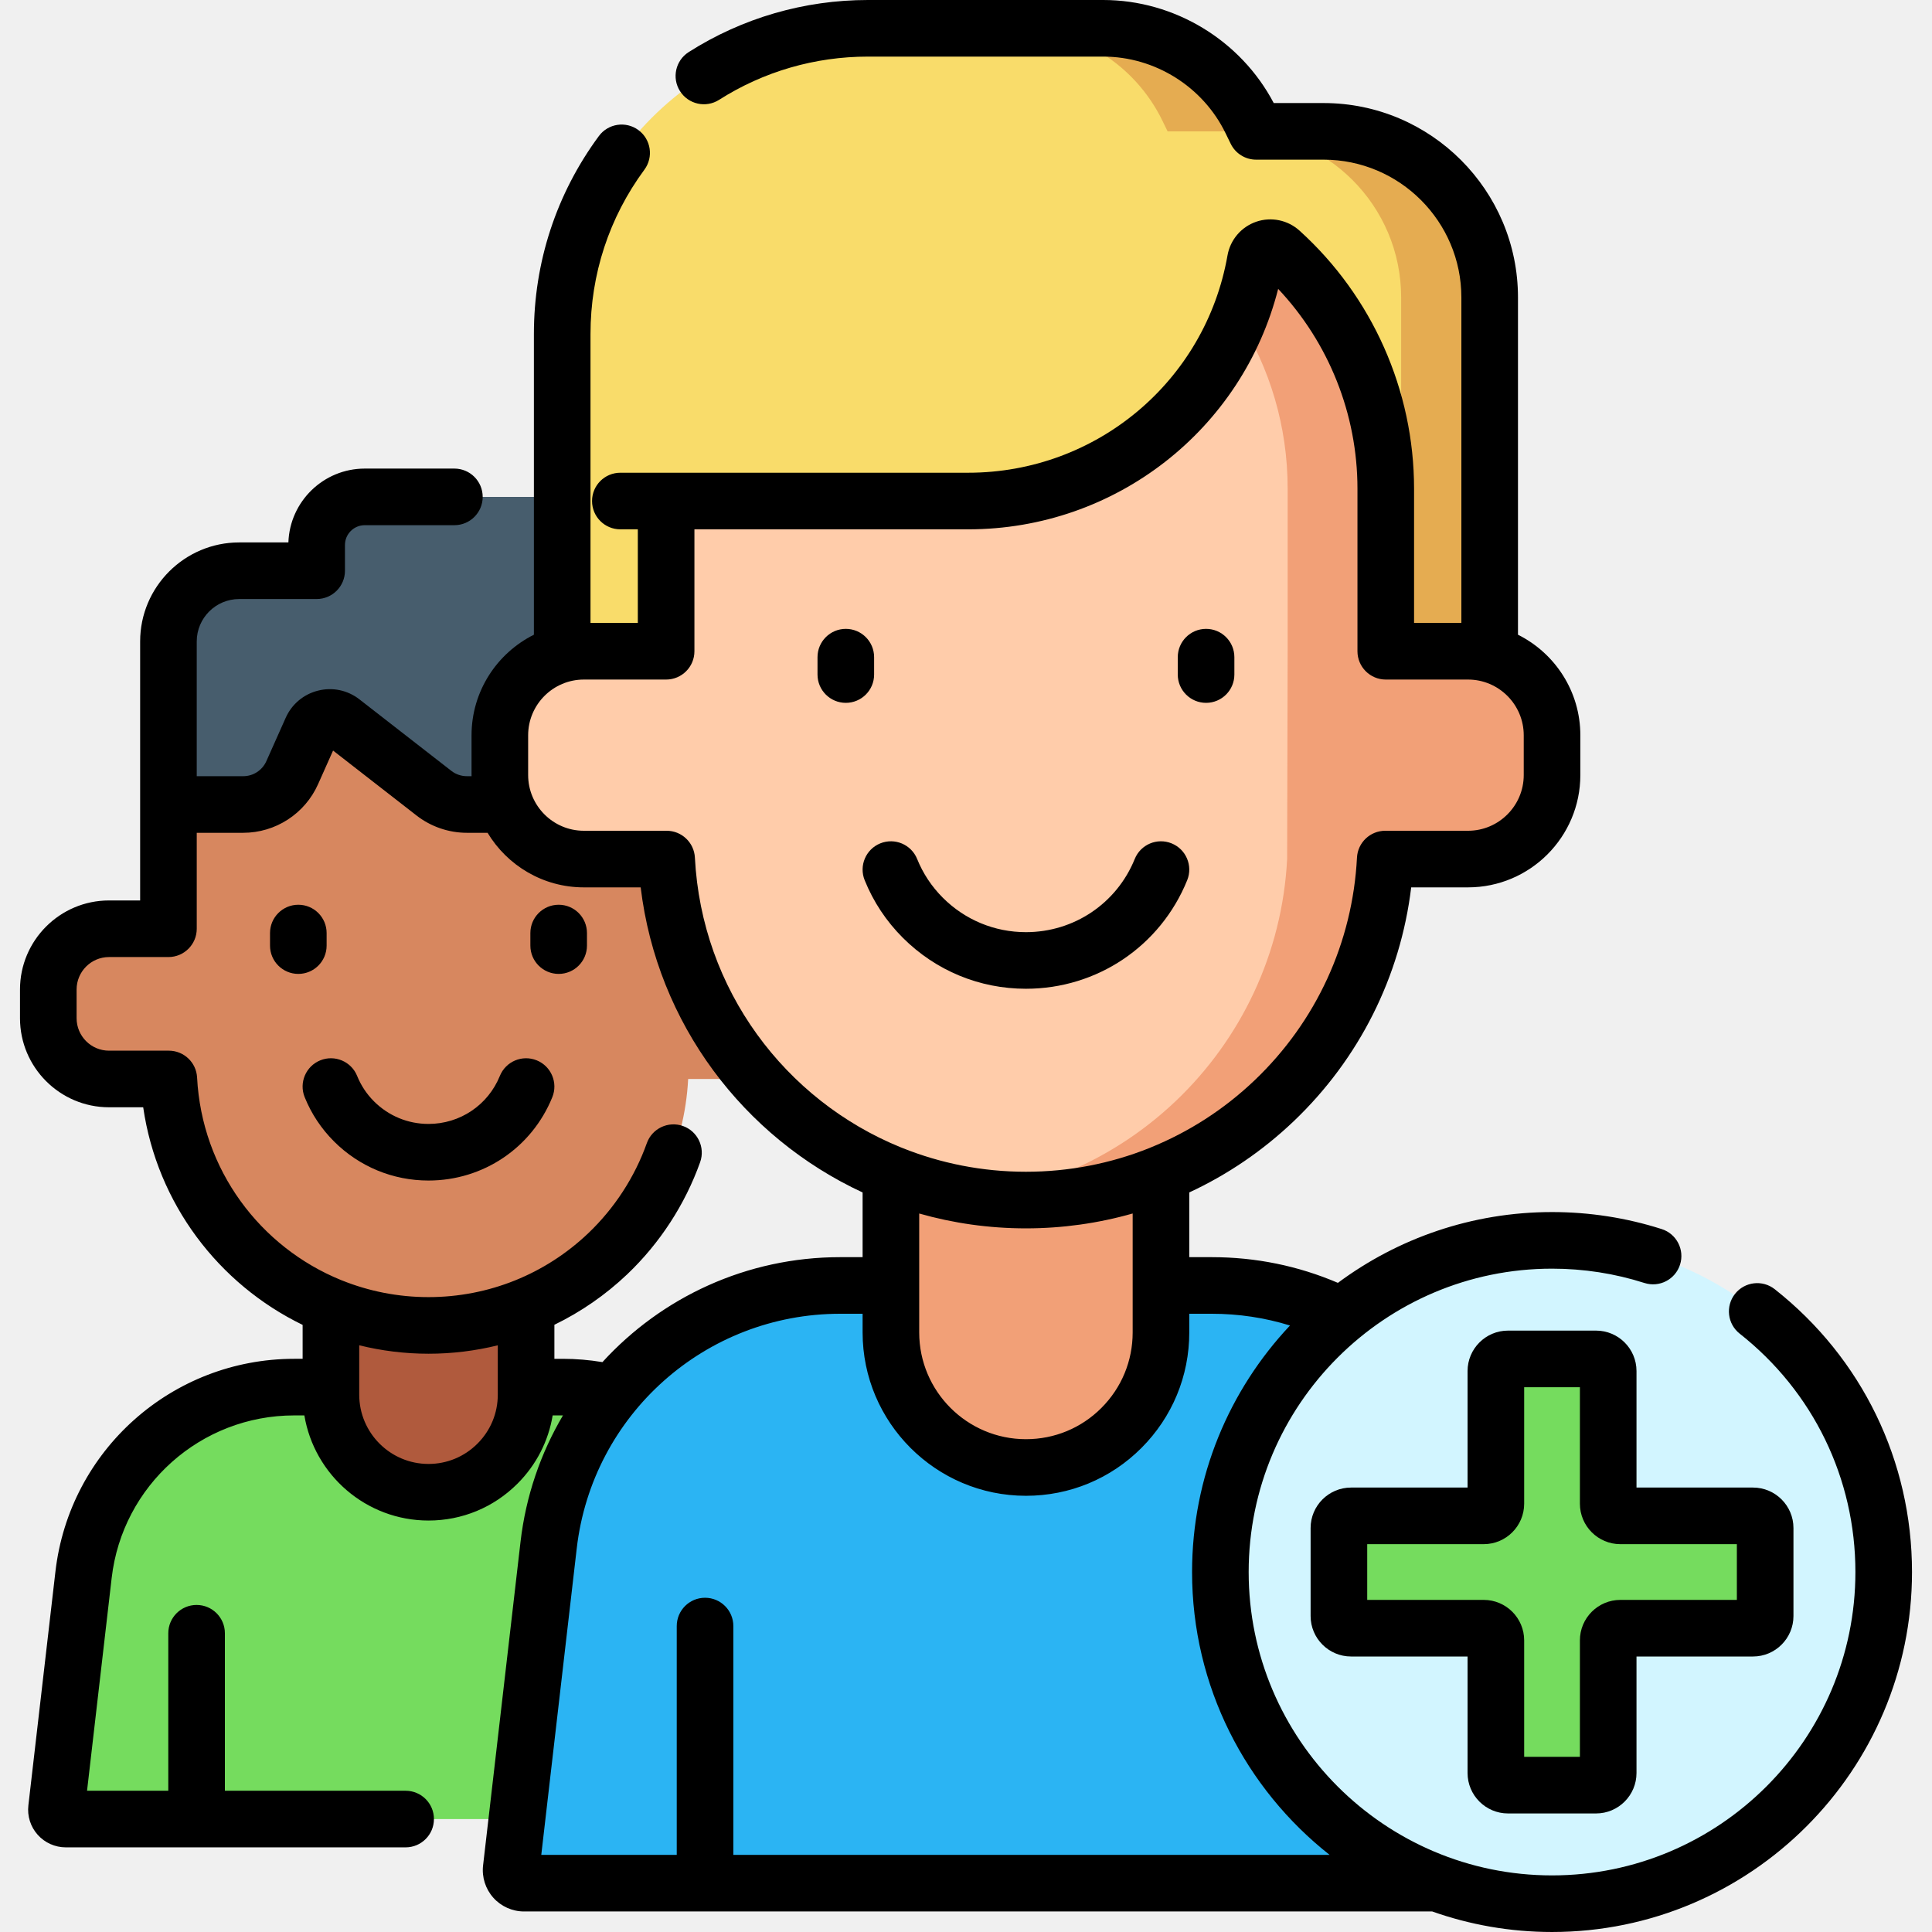
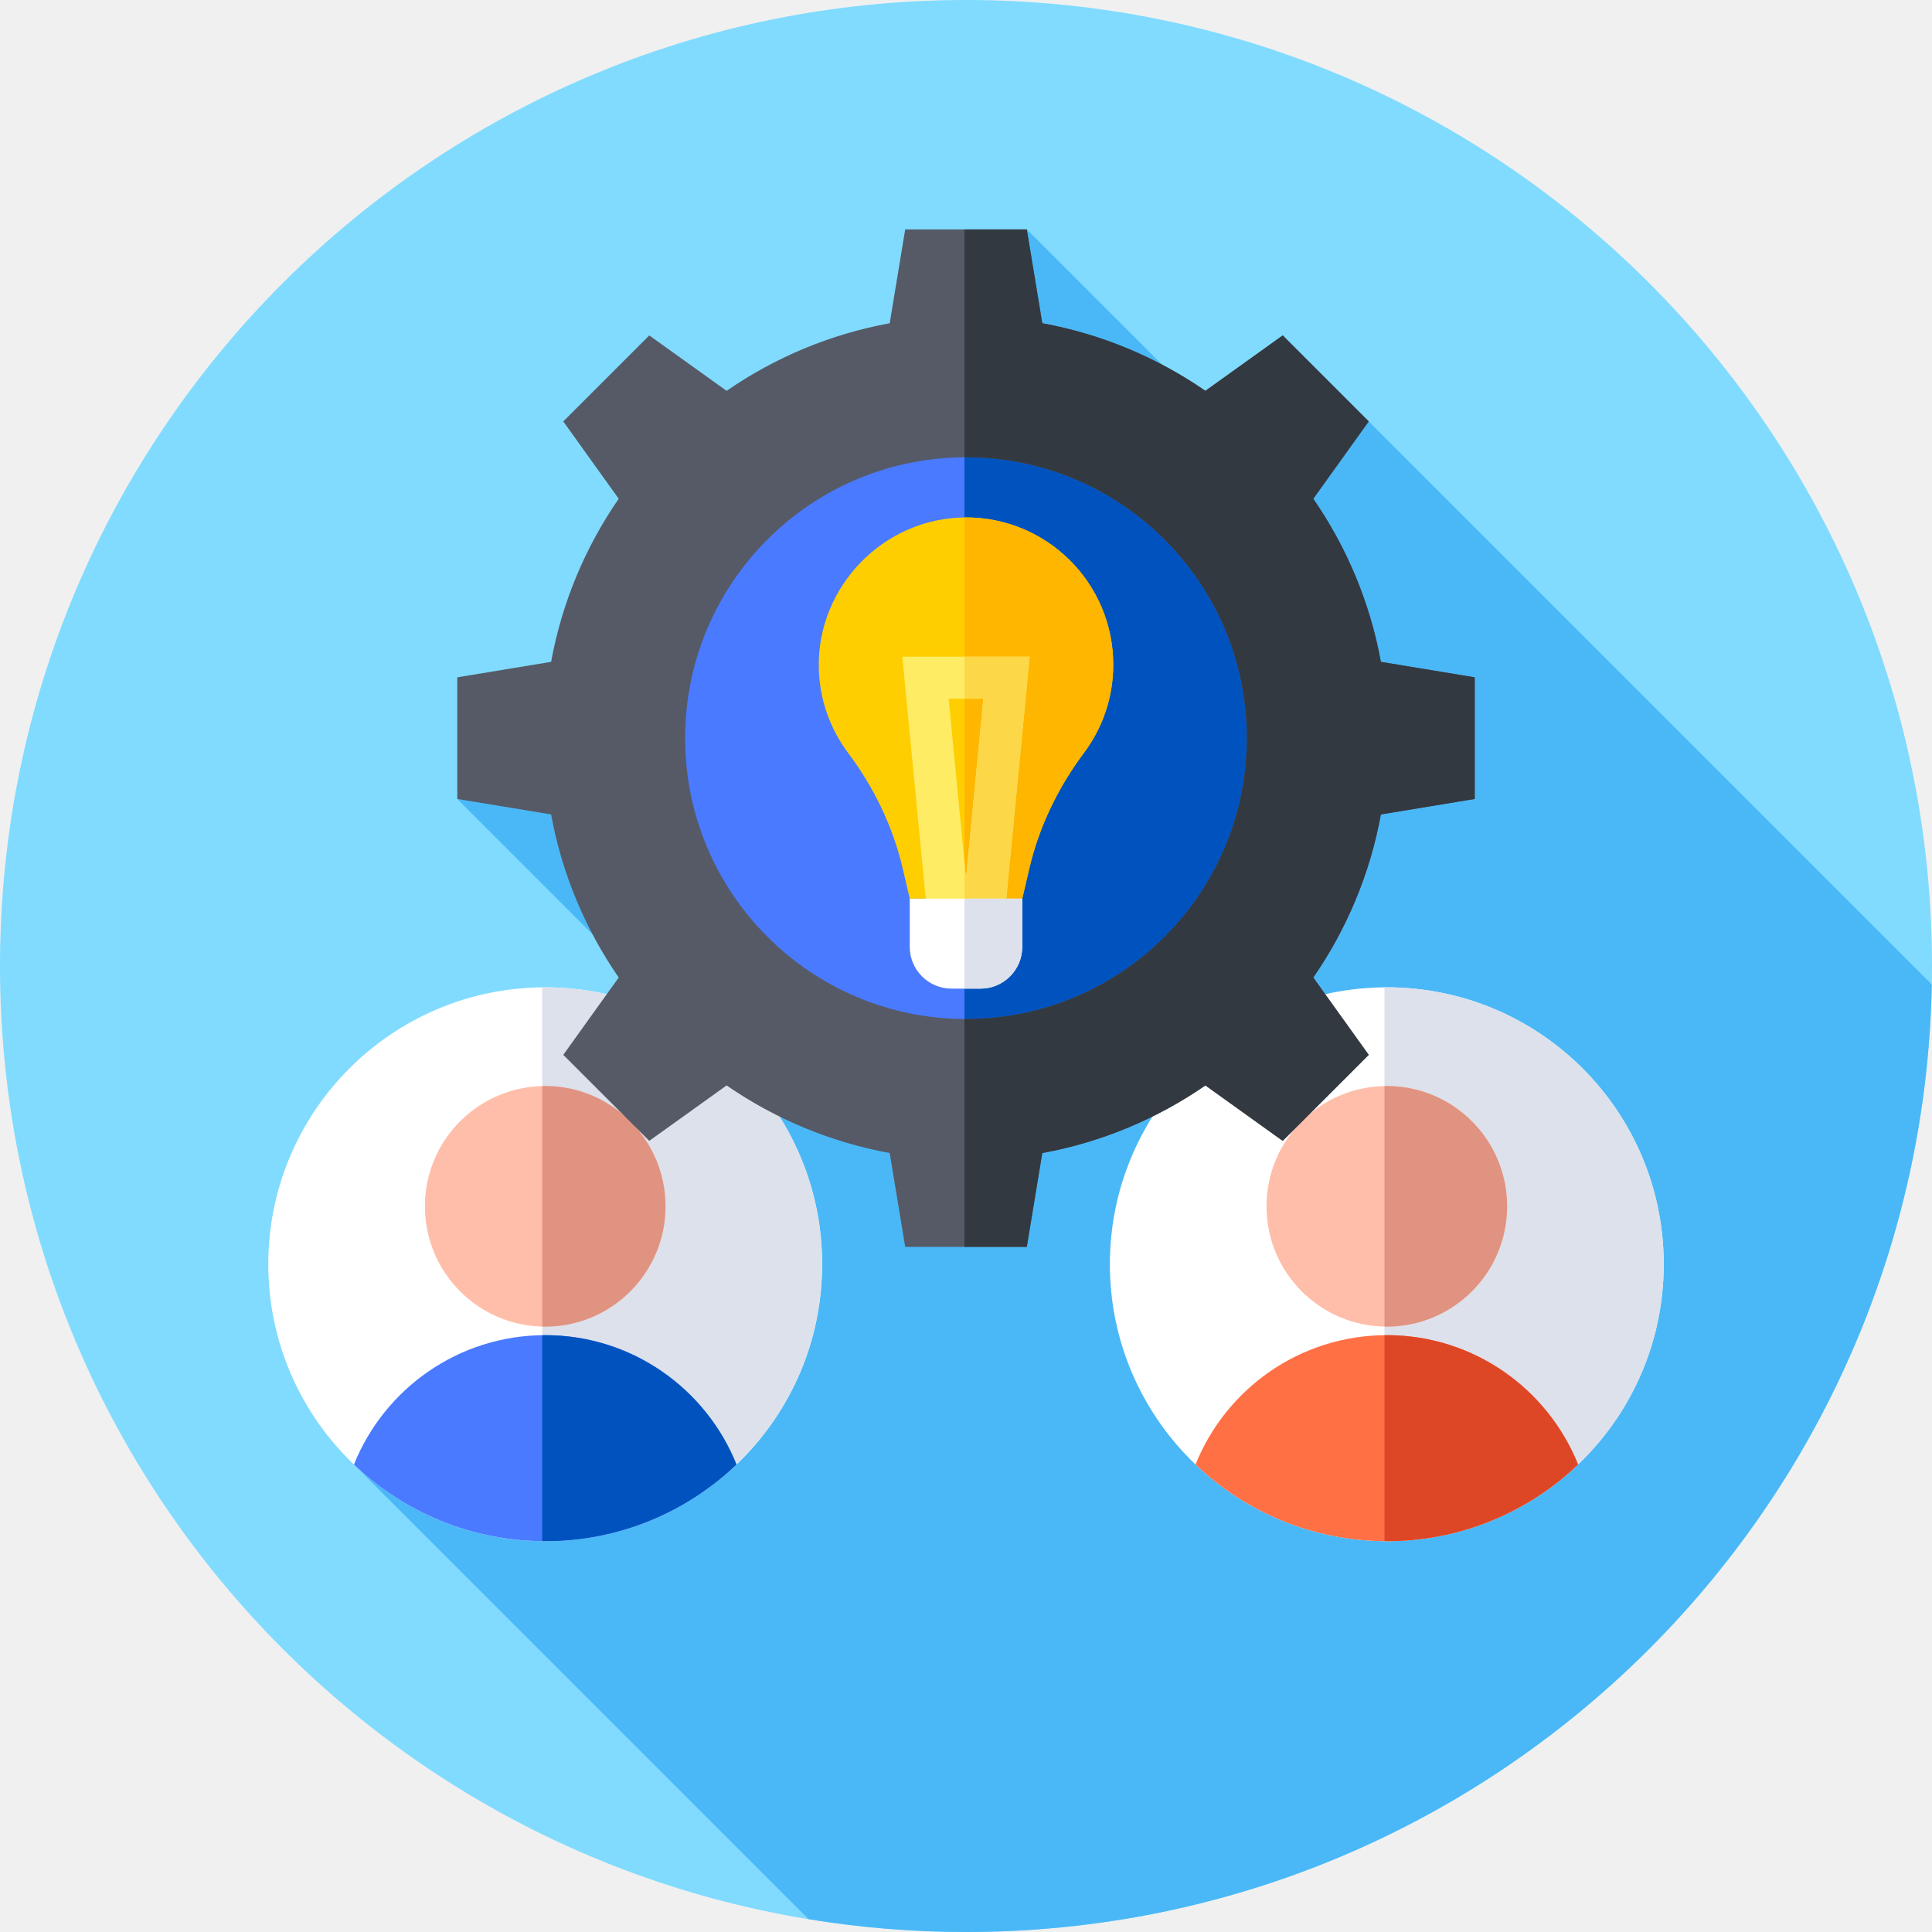
- <svg xmlns="http://www.w3.org/2000/svg" version="1.1" id="Capa_1" x="0px" y="0px" viewBox="0 0 512 512" style="enable-background:new 0 0 512 512;" xml:space="preserve" width="512" height="512">
-   <g>
-     <g>
-       <path style="fill:#75DC5E;" d="M209.675,482.071H17.436c-1.483,0-2.634-1.292-2.464-2.765l7.163-61.959    c3.278-28.357,27.289-49.748,55.84-49.748h71.161c28.551,0,52.562,21.391,55.84,49.748l7.163,61.959    C212.309,480.779,211.158,482.071,209.675,482.071z" />
-       <path style="fill:#2AAD52;" d="M204.976,417.347c-3.278-28.357-27.289-49.748-55.84-49.748h-19.92    c28.551,0,52.562,21.391,55.84,49.748l7.483,64.724h17.136c1.483,0,2.634-1.292,2.464-2.765L204.976,417.347z" />
-       <path style="fill:#B05A3D;" d="M87.694,324.471v45.128c0,14.283,11.579,25.861,25.861,25.861h0    c14.283,0,25.861-11.579,25.861-25.861v-45.128H87.694z" />
-       <g>
-         <path style="fill:#D7875F;" d="M198.218,246.133H182.47v-37.972c0-27.496-22.29-49.786-49.786-49.786H94.428     c-27.496,0-49.786,22.29-49.786,49.786v37.972H28.893c-8.89,0-16.097,7.207-16.097,16.097v7.613     c0,8.89,7.207,16.097,16.097,16.097h15.848c1.878,36.385,31.969,65.307,68.815,65.307c18.423,0,35.154-7.227,47.518-19.007     c12.365-11.78,20.351-28.113,21.296-46.299h15.848c8.89,0,16.096-7.207,16.096-16.096v-7.613     C214.315,253.34,207.108,246.133,198.218,246.133z" />
-         <path style="fill:#475D6D;" d="M44.642,213.202h19.814c5.606,0,10.687-3.296,12.972-8.415l5.141-11.515     c1.398-3.132,5.362-4.122,8.069-2.017l24.37,18.955c2.494,1.939,5.563,2.992,8.722,2.992h58.741v-42.793     c0-21.387-17.338-38.725-38.725-38.725h-47.08c-7.039,0-12.745,5.706-12.745,12.745v6.819H63.386     c-10.352,0-18.744,8.392-18.744,18.744V213.202z" />
-       </g>
-     </g>
-     <path style="fill:#F9DC6A;" d="M148.987,88.51v110.504h245.795V78.835c0-24.314-19.71-44.024-44.024-44.024h-17.873l-1.353-2.786   C324.248,17.024,309.037,7.5,292.361,7.5h-62.364C185.256,7.5,148.987,43.769,148.987,88.51z" />
-     <path style="fill:#E5AC51;" d="M350.758,34.811h-17.873l-1.353-2.786C324.248,17.023,309.037,7.5,292.361,7.5H268.9   c16.676,0,31.887,9.523,39.171,24.524l1.353,2.786h17.873c24.314,0,44.024,19.71,44.024,44.024v120.18h23.461V78.835   C394.782,54.521,375.072,34.811,350.758,34.811z" />
-     <path style="fill:#2BB4F3;" d="M404.888,499.059H138.882c-2.052,0-3.645-1.788-3.409-3.826l9.912-85.734   c4.535-39.238,37.761-68.838,77.267-68.838h98.467c39.506,0,72.732,29.6,77.267,68.838l9.912,85.734   C408.533,497.271,406.939,499.059,404.888,499.059z" />
-     <path style="fill:#F2A077;" d="M236.1,280.984v72.131c0,19.764,16.022,35.785,35.785,35.785h0   c19.764,0,35.785-16.022,35.785-35.785v-72.131H236.1z" />
-     <path style="fill:#FFCCAA;" d="M411.305,194.858v10.536c0,12.299-9.97,22.269-22.269,22.269h-21.933   c-1.303,25.168-12.353,47.773-29.464,64.075c-17.111,16.292-40.262,26.292-65.755,26.292c-50.987,0-92.625-40.01-95.219-90.367   h-21.933c-12.299,0-22.269-9.97-22.269-22.269v-10.536c0-12.299,9.97-22.269,22.269-22.269h21.796v-39.81h80.052   c38.083,0,69.729-27.533,76.106-63.786c0.554-3.147,4.307-4.446,6.676-2.303c17.124,15.489,27.878,37.887,27.878,62.801v43.098   h21.796C401.335,172.589,411.305,182.559,411.305,194.858z" />
-     <path style="fill:#F2A077;" d="M389.037,172.589h-21.796v-43.098c0-24.914-10.755-47.312-27.878-62.801   c-2.37-2.143-6.123-0.844-6.676,2.303c-0.942,5.354-2.448,10.511-4.431,15.424c8.224,13.051,12.986,28.505,12.986,45.074v43.098   l-0.137,55.073c-1.303,25.168-12.353,47.772-29.464,64.075c-14.151,13.473-32.434,22.636-52.755,25.406   c4.251,0.579,8.589,0.885,12.999,0.885c25.493,0,48.644-10,65.755-26.292c17.111-16.302,28.161-38.907,29.464-64.075h21.932   c12.299,0,22.269-9.97,22.269-22.269v-10.536C411.305,182.559,401.335,172.589,389.037,172.589z" />
-     <circle style="fill:#D2F5FF;" cx="411.305" cy="416.604" r="87.896" />
-     <path style="fill:#75DC5E;" d="M464.567,401.719h-35.158c-1.778,0-3.218-1.441-3.218-3.218v-35.157   c0-1.777-1.441-3.218-3.218-3.218h-23.334c-1.777,0-3.218,1.441-3.218,3.218V398.5c0,1.777-1.441,3.218-3.218,3.218h-35.158   c-1.777,0-3.218,1.441-3.218,3.218v23.334c0,1.778,1.441,3.218,3.218,3.218h35.158c1.777,0,3.218,1.441,3.218,3.218v35.157   c0,1.777,1.441,3.218,3.218,3.218h23.334c1.777,0,3.218-1.441,3.218-3.218v-35.157c0-1.777,1.441-3.218,3.218-3.218h35.158   c1.777,0,3.218-1.441,3.218-3.218v-23.334C467.785,403.16,466.344,401.719,464.567,401.719z" />
-     <g>
-       <path d="M142.236,281.001c-3.839-1.558-8.212,0.292-9.769,4.131c-3.134,7.728-10.557,12.722-18.911,12.722    c-5.447,0-10.577-2.125-14.438-5.976c-1.948-1.948-3.451-4.213-4.468-6.734c-1.551-3.842-5.921-5.699-9.762-4.148    s-5.698,5.921-4.148,9.762c1.776,4.4,4.391,8.345,7.778,11.733c6.7,6.683,15.592,10.363,25.038,10.363    c14.491,0,27.371-8.668,32.812-22.084C147.924,286.932,146.074,282.558,142.236,281.001z" />
-       <path d="M86.558,250.596v-3.329c0-4.142-3.358-7.5-7.5-7.5s-7.5,3.358-7.5,7.5v3.329c0,4.142,3.358,7.5,7.5,7.5    S86.558,254.738,86.558,250.596z" />
-       <path d="M148.054,239.767c-4.142,0-7.5,3.358-7.5,7.5v3.329c0,4.142,3.358,7.5,7.5,7.5s7.5-3.358,7.5-7.5v-3.329    C155.554,243.125,152.196,239.767,148.054,239.767z" />
-       <path d="M229.145,233.259c2.312,5.728,5.716,10.864,10.126,15.274c8.726,8.705,20.309,13.499,32.613,13.499    c18.874,0,35.648-11.29,42.735-28.761c1.557-3.838-0.293-8.212-4.131-9.769c-3.837-1.557-8.212,0.292-9.769,4.131    c-4.78,11.784-16.098,19.399-28.835,19.399c-8.305,0-16.125-3.238-22.013-9.112c-2.97-2.971-5.264-6.428-6.817-10.275    c-1.551-3.841-5.922-5.699-9.762-4.147C229.451,225.047,227.594,229.418,229.145,233.259z" />
-       <path d="M224.149,186.262c4.142,0,7.5-3.358,7.5-7.5v-4.606c0-4.142-3.358-7.5-7.5-7.5s-7.5,3.358-7.5,7.5v4.606    C216.649,182.904,220.007,186.262,224.149,186.262z" />
-       <path d="M319.621,186.262c4.142,0,7.5-3.358,7.5-7.5v-4.606c0-4.142-3.358-7.5-7.5-7.5s-7.5,3.358-7.5,7.5v4.606    C312.121,182.904,315.479,186.262,319.621,186.262z" />
-       <path d="M470.325,341.652c-3.253-2.564-7.968-2.007-10.533,1.246c-2.564,3.252-2.007,7.969,1.246,10.533    c19.487,15.364,30.664,38.39,30.664,63.173c0,44.331-36.065,80.396-80.396,80.396s-80.396-36.065-80.396-80.396    s36.065-80.396,80.396-80.396c8.367,0,16.608,1.278,24.495,3.797c3.947,1.261,8.166-0.916,9.427-4.861s-0.916-8.167-4.861-9.427    c-9.365-2.992-19.143-4.509-29.061-4.509c-21.24,0-40.879,6.98-56.749,18.763c-10.571-4.521-21.796-6.811-33.437-6.811h-5.95    V316.01c10.07-4.674,19.408-11,27.645-18.843c17.398-16.575,28.308-38.376,31.167-62.005h15.056    c16.415,0,29.769-13.354,29.769-29.769v-10.536c0-11.659-6.741-21.768-16.526-26.65V78.83c0-28.408-23.112-51.52-51.52-51.52    h-13.208C328.803,10.667,311.241,0,292.359,0h-62.36c-16.889,0-33.311,4.773-47.489,13.804c-3.494,2.225-4.522,6.861-2.296,10.355    c2.225,3.493,6.859,4.522,10.355,2.296C202.334,18.961,215.969,15,229.999,15h62.36c13.713,0,26.439,7.966,32.429,20.307    l1.36,2.79c1.257,2.578,3.874,4.213,6.741,4.213h17.87c20.137,0,36.52,16.383,36.52,36.52v86.259h-12.538v-35.598    c0-26-11.061-50.917-30.348-68.363c-3.117-2.82-7.516-3.727-11.478-2.366c-3.968,1.362-6.886,4.784-7.616,8.932    c-5.869,33.367-34.77,57.585-68.719,57.585h-80.051h-12.132c-4.142,0-7.5,3.358-7.5,7.5s3.358,7.5,7.5,7.5h4.632v24.81h-12.54    V88.51c0-15.812,4.94-30.871,14.287-43.55c2.458-3.334,1.748-8.029-1.587-10.487c-3.333-2.458-8.029-1.748-10.487,1.587    c-11.261,15.275-17.213,33.413-17.213,52.45v79.698c-9.785,4.883-16.525,14.991-16.525,26.649v10.536    c0,0.103,0.007,0.204,0.008,0.307h-1.243c-1.486,0-2.947-0.5-4.115-1.41l-24.381-18.969c-3.123-2.42-7.112-3.26-10.944-2.298    c-3.831,0.959-6.954,3.578-8.57,7.19l-5.137,11.514c-1.08,2.413-3.483,3.972-6.124,3.972h-12.32v-35.71    c0-6.198,5.047-11.24,11.25-11.24h20.53c4.142,0,7.5-3.358,7.5-7.5v-6.82c0-2.895,2.355-5.25,5.25-5.25h23.75    c4.142,0,7.5-3.358,7.5-7.5s-3.358-7.5-7.5-7.5h-23.75c-10.938,0-19.879,8.718-20.239,19.57H63.389    c-14.474,0-26.25,11.771-26.25,26.24v38.17v5.04v25.43h-8.25c-13.008,0-23.59,10.587-23.59,23.6v7.61    c0,13.013,10.583,23.6,23.59,23.6h9.058c3.712,25.562,19.989,46.865,42.252,57.67v8.99h-2.22    c-32.375,0-59.583,24.243-63.29,56.388l-7.17,61.958c-0.327,2.822,0.569,5.658,2.459,7.78c1.893,2.125,4.612,3.343,7.461,3.343    h90.06c4.142,0,7.5-3.358,7.5-7.5s-3.358-7.5-7.5-7.5H59.598v-41.74c0-4.142-3.358-7.5-7.5-7.5s-7.5,3.358-7.5,7.5v41.74h-21.53    l6.522-56.361c2.833-24.576,23.637-43.109,48.389-43.109h2.682c2.631,15.786,16.378,27.86,32.898,27.86    c8.904,0,17.279-3.472,23.583-9.776c4.986-4.986,8.192-11.27,9.318-18.083h2.679c0.016,0,0.032,0.001,0.049,0.001    c-5.902,9.998-9.841,21.34-11.249,33.536l-9.922,85.752c-0.349,3.095,0.641,6.202,2.715,8.523    c2.071,2.318,5.041,3.647,8.147,3.647h240.674c9.938,3.518,20.624,5.44,31.752,5.44c52.602,0,95.396-42.794,95.396-95.396    C506.701,387.198,493.442,359.879,470.325,341.652z M300.169,353.11c0,7.552-2.943,14.659-8.288,20.011    c-5.33,5.339-12.43,8.279-19.992,8.279c-15.599,0-28.29-12.691-28.29-28.29v-31.517c8.995,2.564,18.485,3.935,28.286,3.935    c9.683,0,19.184-1.347,28.284-3.94V353.11z M139.964,194.857c0-8.144,6.625-14.769,14.769-14.769h21.796    c4.142,0,7.5-3.358,7.5-7.5v-32.31h72.551c39.088,0,72.669-26.436,82.147-63.718c13.421,14.253,21.014,33.22,21.014,52.93v43.098    c0,4.142,3.358,7.5,7.5,7.5h21.796c8.144,0,14.769,6.625,14.769,14.769v10.536c0,8.144-6.625,14.769-14.769,14.769h-21.933    c-3.992,0-7.284,3.126-7.49,7.112c-1.165,22.499-10.806,43.463-27.146,59.031c-8.108,7.72-17.467,13.718-27.592,17.818    c-0.092,0.037-0.182,0.076-0.272,0.116c-10.286,4.125-21.359,6.289-32.72,6.289c-11.579,0-22.65-2.246-32.795-6.325    c-0.122-0.053-0.248-0.098-0.373-0.145c-30.658-12.487-52.758-41.793-54.561-76.783c-0.206-3.987-3.498-7.114-7.49-7.114h-21.932    c-8.144,0-14.769-6.625-14.769-14.769V194.857z M131.919,369.6c0,4.897-1.912,9.505-5.384,12.977    c-3.471,3.472-8.079,5.383-12.976,5.383c-10.124,0-18.36-8.236-18.36-18.36v-13.085c5.888,1.451,12.034,2.235,18.36,2.235    c6.257,0,12.413-0.761,18.36-2.227V369.6z M149.139,360.1h-2.22v-9.018c7.019-3.412,13.546-7.901,19.335-13.414    c8.632-8.23,15.303-18.494,19.29-29.68c1.39-3.902-0.646-8.192-4.547-9.583c-3.898-1.389-8.191,0.645-9.583,4.547    c-3.203,8.989-8.567,17.24-15.507,23.857c-5.696,5.424-12.273,9.635-19.388,12.503c-0.013,0.006-0.027,0.011-0.04,0.017    c-7.204,2.898-14.961,4.42-22.919,4.42c-8.089,0-15.822-1.569-22.911-4.416c-0.078-0.033-0.159-0.06-0.239-0.091    c-21.449-8.721-36.916-29.217-38.18-53.69c-0.206-3.986-3.499-7.113-7.49-7.113h-15.85c-4.737,0-8.59-3.858-8.59-8.6v-7.61    c0-4.742,3.854-8.6,8.59-8.6h15.75c4.142,0,7.5-3.358,7.5-7.5V220.7h12.32c8.547,0,16.326-5.043,19.819-12.854l3.988-8.939    l22.133,17.22c3.786,2.949,8.52,4.574,13.329,4.574h5.484c5.212,8.657,14.7,14.461,25.52,14.461h15.053    c4.357,36.119,27.298,66.234,58.813,80.851v17.147h-5.95c-24.803,0-47.329,10.647-62.999,27.814    C156.188,360.398,152.67,360.1,149.139,360.1z M194.345,491.56v-60.638c0-4.142-3.358-7.5-7.5-7.5s-7.5,3.358-7.5,7.5v60.638    h-35.901l9.396-81.2c4.093-35.459,34.104-62.2,69.809-62.2h5.95v4.95c0,23.87,19.42,43.29,43.29,43.29    c11.573,0,22.443-4.503,30.607-12.681c8.172-8.185,12.673-19.055,12.673-30.609v-4.95h5.95c7.133,0,14.073,1.048,20.742,3.111    c-16.081,17.083-25.951,40.076-25.951,65.333c0,30.372,14.268,57.473,36.452,74.956H194.345z" />
-       <path d="M399.638,480.583h23.334c5.91,0,10.718-4.808,10.718-10.718v-30.876h30.876c5.91,0,10.719-4.808,10.719-10.718v-23.334    c0-5.91-4.809-10.718-10.719-10.718H433.69v-30.876c0-5.91-4.808-10.718-10.718-10.718h-23.334    c-5.91,0-10.718,4.808-10.718,10.718v30.876h-30.876c-5.91,0-10.718,4.808-10.718,10.718v23.334    c0,5.91,4.808,10.718,10.718,10.718h30.876v30.876C388.92,475.775,393.728,480.583,399.638,480.583z M362.326,423.989v-14.771    h30.876c5.91,0,10.718-4.809,10.718-10.719v-30.875h14.771V398.5c0,5.91,4.809,10.719,10.719,10.719h30.876v14.771h-30.876    c-5.91,0-10.719,4.809-10.719,10.719v30.875H403.92v-30.875c0-5.91-4.808-10.719-10.718-10.719H362.326z" />
-     </g>
-   </g>
+ <svg xmlns="http://www.w3.org/2000/svg" height="512pt" viewBox="0 0 512 512" width="512pt">
+   <path d="m512 256c0 141.387-114.613 256-256 256s-256-114.613-256-256 114.613-256 256-256 256 114.613 256 256zm0 0" fill="#80dbff" />
+   <path d="m511.938 260.891-149.211-149.211-23.609 16.121-67-67.004-150.938 150.934 72.539 72.539-99.926 103.84 120.492 120.488c13.578 2.227 27.508 3.402 41.715 3.402 139.75 0 253.328-111.984 255.938-251.109zm0 0" fill="#4ab8f7" />
+   <path d="m337.559 196.039c0 45.047-36.516 81.562-81.559 81.562s-81.559-36.516-81.559-81.562c0-45.043 36.516-81.559 81.559-81.559s81.559 36.516 81.559 81.559zm0 0" fill="#4a7aff" />
+   <path d="m256 114.48c-.137 0-.27.012-.406.012v163.098c.137 0 .27.012.406.012 45.043 0 81.559-36.516 81.559-81.562 0-45.043-36.516-81.559-81.559-81.559zm0 0" fill="#0053bf" />
+   <path d="m440.902 335.039c0 40.531-32.855 73.387-73.387 73.387s-73.387-32.855-73.387-73.387 32.855-73.387 73.387-73.387 73.387 32.855 73.387 73.387zm0 0" fill="#fff" />
+   <path d="m367.516 261.652c-.203 0-.406.016-.609.016v146.742c.203.004.406.02.609.02 40.531 0 73.387-32.859 73.387-73.391 0-40.527-32.855-73.387-73.387-73.387zm0 0" fill="#dce1eb" />
+   <path d="m399.395 319.688c0 17.605-14.273 31.879-31.879 31.879s-31.879-14.273-31.879-31.879 14.273-31.879 31.879-31.879 31.879 14.273 31.879 31.879zm0 0" fill="#ffbeaa" />
+   <path d="m367.516 287.809c-.203 0-.406.012-.609.016v63.727c.203.004.406.012.609.012 17.605 0 31.879-14.27 31.879-31.875s-14.273-31.879-31.879-31.879zm0 0" fill="#e09380" />
+   <path d="m316.828 388.109c13.176 12.586 31.027 20.32 50.688 20.32s37.516-7.734 50.688-20.32c-8.07-20.09-27.715-34.277-50.688-34.277s-42.617 14.188-50.688 34.277zm0 0" fill="#ff7045" />
+   <path d="m418.203 388.109c-8.07-20.086-27.715-34.277-50.688-34.277-.203 0-.406.008-.609.012v54.57c.203 0 .406.016.609.016 19.66 0 37.516-7.734 50.688-20.32zm0 0" fill="#de4726" />
+   <path d="m217.871 335.039c0 40.531-32.855 73.387-73.387 73.387s-73.387-32.855-73.387-73.387 32.855-73.387 73.387-73.387 73.387 32.855 73.387 73.387zm0 0" fill="#fff" />
+   <path d="m144.484 261.652c-.266 0-.527.02-.793.02v146.734c.266.004.527.02.793.02 40.531 0 73.387-32.855 73.387-73.387 0-40.527-32.855-73.387-73.387-73.387zm0 0" fill="#dce1eb" />
+   <path d="m176.363 319.688c0 17.605-14.273 31.879-31.879 31.879s-31.879-14.273-31.879-31.879 14.273-31.879 31.879-31.879 31.879 14.273 31.879 31.879zm0 0" fill="#ffbeaa" />
+   <path d="m144.484 287.809c-.266 0-.531.016-.793.02v63.719c.262.004.527.02.793.02 17.605 0 31.879-14.273 31.879-31.879s-14.273-31.879-31.879-31.879zm0 0" fill="#e09380" />
+   <path d="m93.797 388.109c13.172 12.586 31.027 20.32 50.688 20.32s37.516-7.734 50.688-20.32c-8.07-20.09-27.715-34.277-50.688-34.277s-42.617 14.188-50.688 34.277zm0 0" fill="#4a7aff" />
+   <path d="m195.176 388.109c-8.074-20.086-27.719-34.277-50.691-34.277-.266 0-.527.012-.793.016v54.559c.266.004.527.023.793.023 19.66 0 37.516-7.734 50.691-20.32zm0 0" fill="#0053bf" />
+   <path d="m295.02 176.148c0-21.645-17.621-39.172-39.301-39.02-21.508.152-39.145 18.277-38.734 39.781.164 8.473 3.027 16.285 7.766 22.609 6.852 9.145 11.883 19.523 14.48 30.652l1.863 7.988h29.812l1.863-7.988c2.602-11.145 7.652-21.52 14.504-30.684 4.867-6.512 7.746-14.59 7.746-23.34zm0 0" fill="#ffce00" />
+   <path d="m255.719 137.129c-.039 0-.082.004-.121.004v101.027h15.309l1.867-7.988c2.598-11.145 7.652-21.52 14.5-30.684 4.867-6.512 7.75-14.59 7.75-23.34-.004-21.645-17.625-39.172-39.305-39.02zm0 0" fill="#ffb600" />
+   <path d="m265.746 247.754h-19.492l-7.129-73.73h33.75zm-14.348-62.59 4.602 47.605 4.602-47.605zm0 0" fill="#feec65" />
+   <path d="m272.875 174.023h-17.281v11.141h5.008l-4.602 47.605-.406-4.191v19.176h10.152zm0 0" fill="#fcd748" />
+   <path d="m259.84 261.992h-7.68c-6.113 0-11.066-4.957-11.066-11.066v-12.766h29.812v12.766c0 6.109-4.953 11.066-11.066 11.066zm0 0" fill="#fff" />
+   <path d="m270.906 238.16h-15.312v23.832h4.246c6.113 0 11.066-4.953 11.066-11.066zm0 0" fill="#dce1eb" />
+   <path d="m390.82 211.73v-32.23l-24.871-4.102c-2.891-15.824-9.113-30.48-17.918-43.223l14.695-20.496-22.789-22.789-20.496 14.691c-12.742-8.801-27.402-15.023-43.227-17.918l-4.098-24.867h-32.23l-4.102 24.867c-15.824 2.895-30.48 9.117-43.227 17.918l-20.492-14.691-22.793 22.789 14.695 20.496c-8.801 12.742-15.027 27.398-17.918 43.223l-24.867 4.102v32.23l24.867 4.098c2.891 15.828 9.117 30.484 17.918 43.227l-14.695 20.496 22.793 22.789 20.492-14.691c12.746 8.801 27.402 15.023 43.227 17.914l4.102 24.871h32.23l4.098-24.871c15.824-2.891 30.484-9.113 43.227-17.914l20.496 14.691 22.789-22.789-14.695-20.496c8.805-12.742 15.027-27.402 17.918-43.227zm-209.258-16.113c0-41.109 33.328-74.438 74.438-74.438s74.438 33.324 74.438 74.438c0 41.109-33.328 74.434-74.438 74.434s-74.438-33.324-74.438-74.434zm0 0" fill="#555a66" />
+   <path d="m365.949 175.398c-2.891-15.824-9.113-30.48-17.918-43.223l14.695-20.496-22.793-22.793-20.492 14.695c-12.746-8.801-27.402-15.027-43.227-17.918l-4.098-24.867h-16.523v60.391c.137 0 .27-.008.406-.008 41.109 0 74.438 33.324 74.438 74.438 0 41.109-33.328 74.434-74.438 74.434-.137 0-.27-.008-.406-.008v60.391h16.523l4.098-24.867c15.824-2.891 30.48-9.117 43.227-17.918l20.492 14.695 22.793-22.793-14.695-20.492c8.801-12.746 15.027-27.402 17.918-43.227l24.867-4.098v-32.234zm0 0" fill="#333940" />
</svg>
